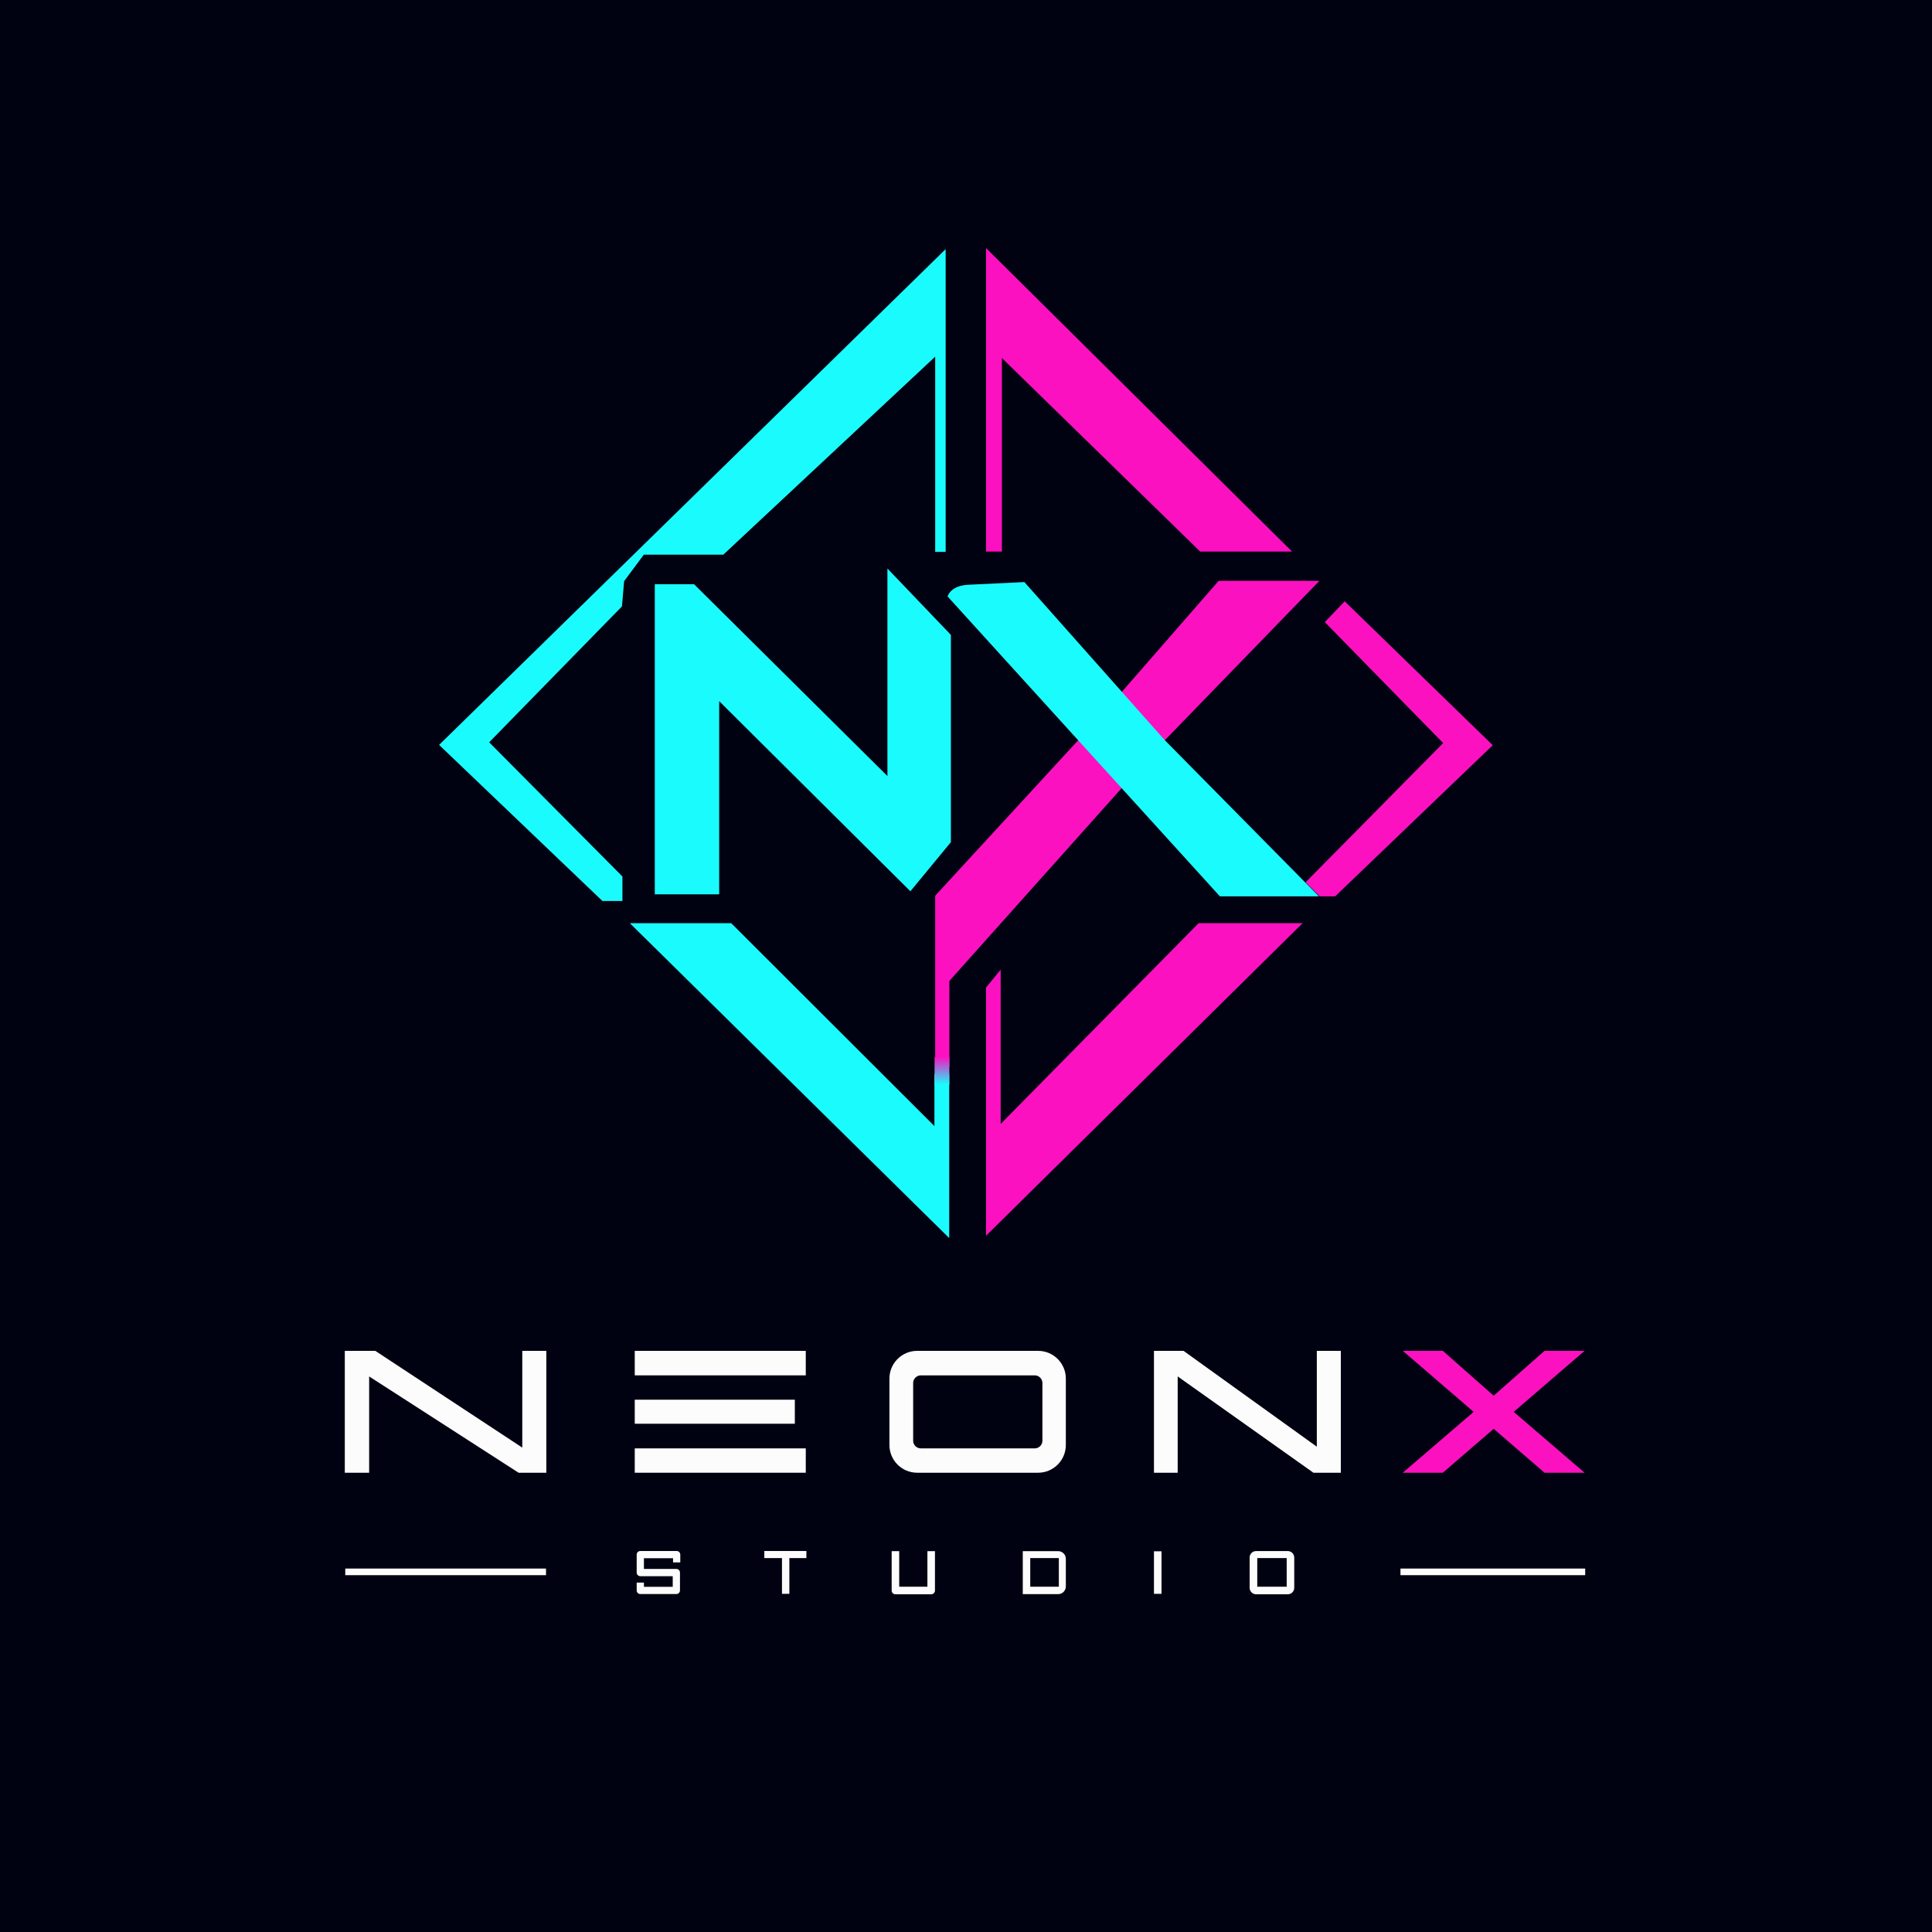
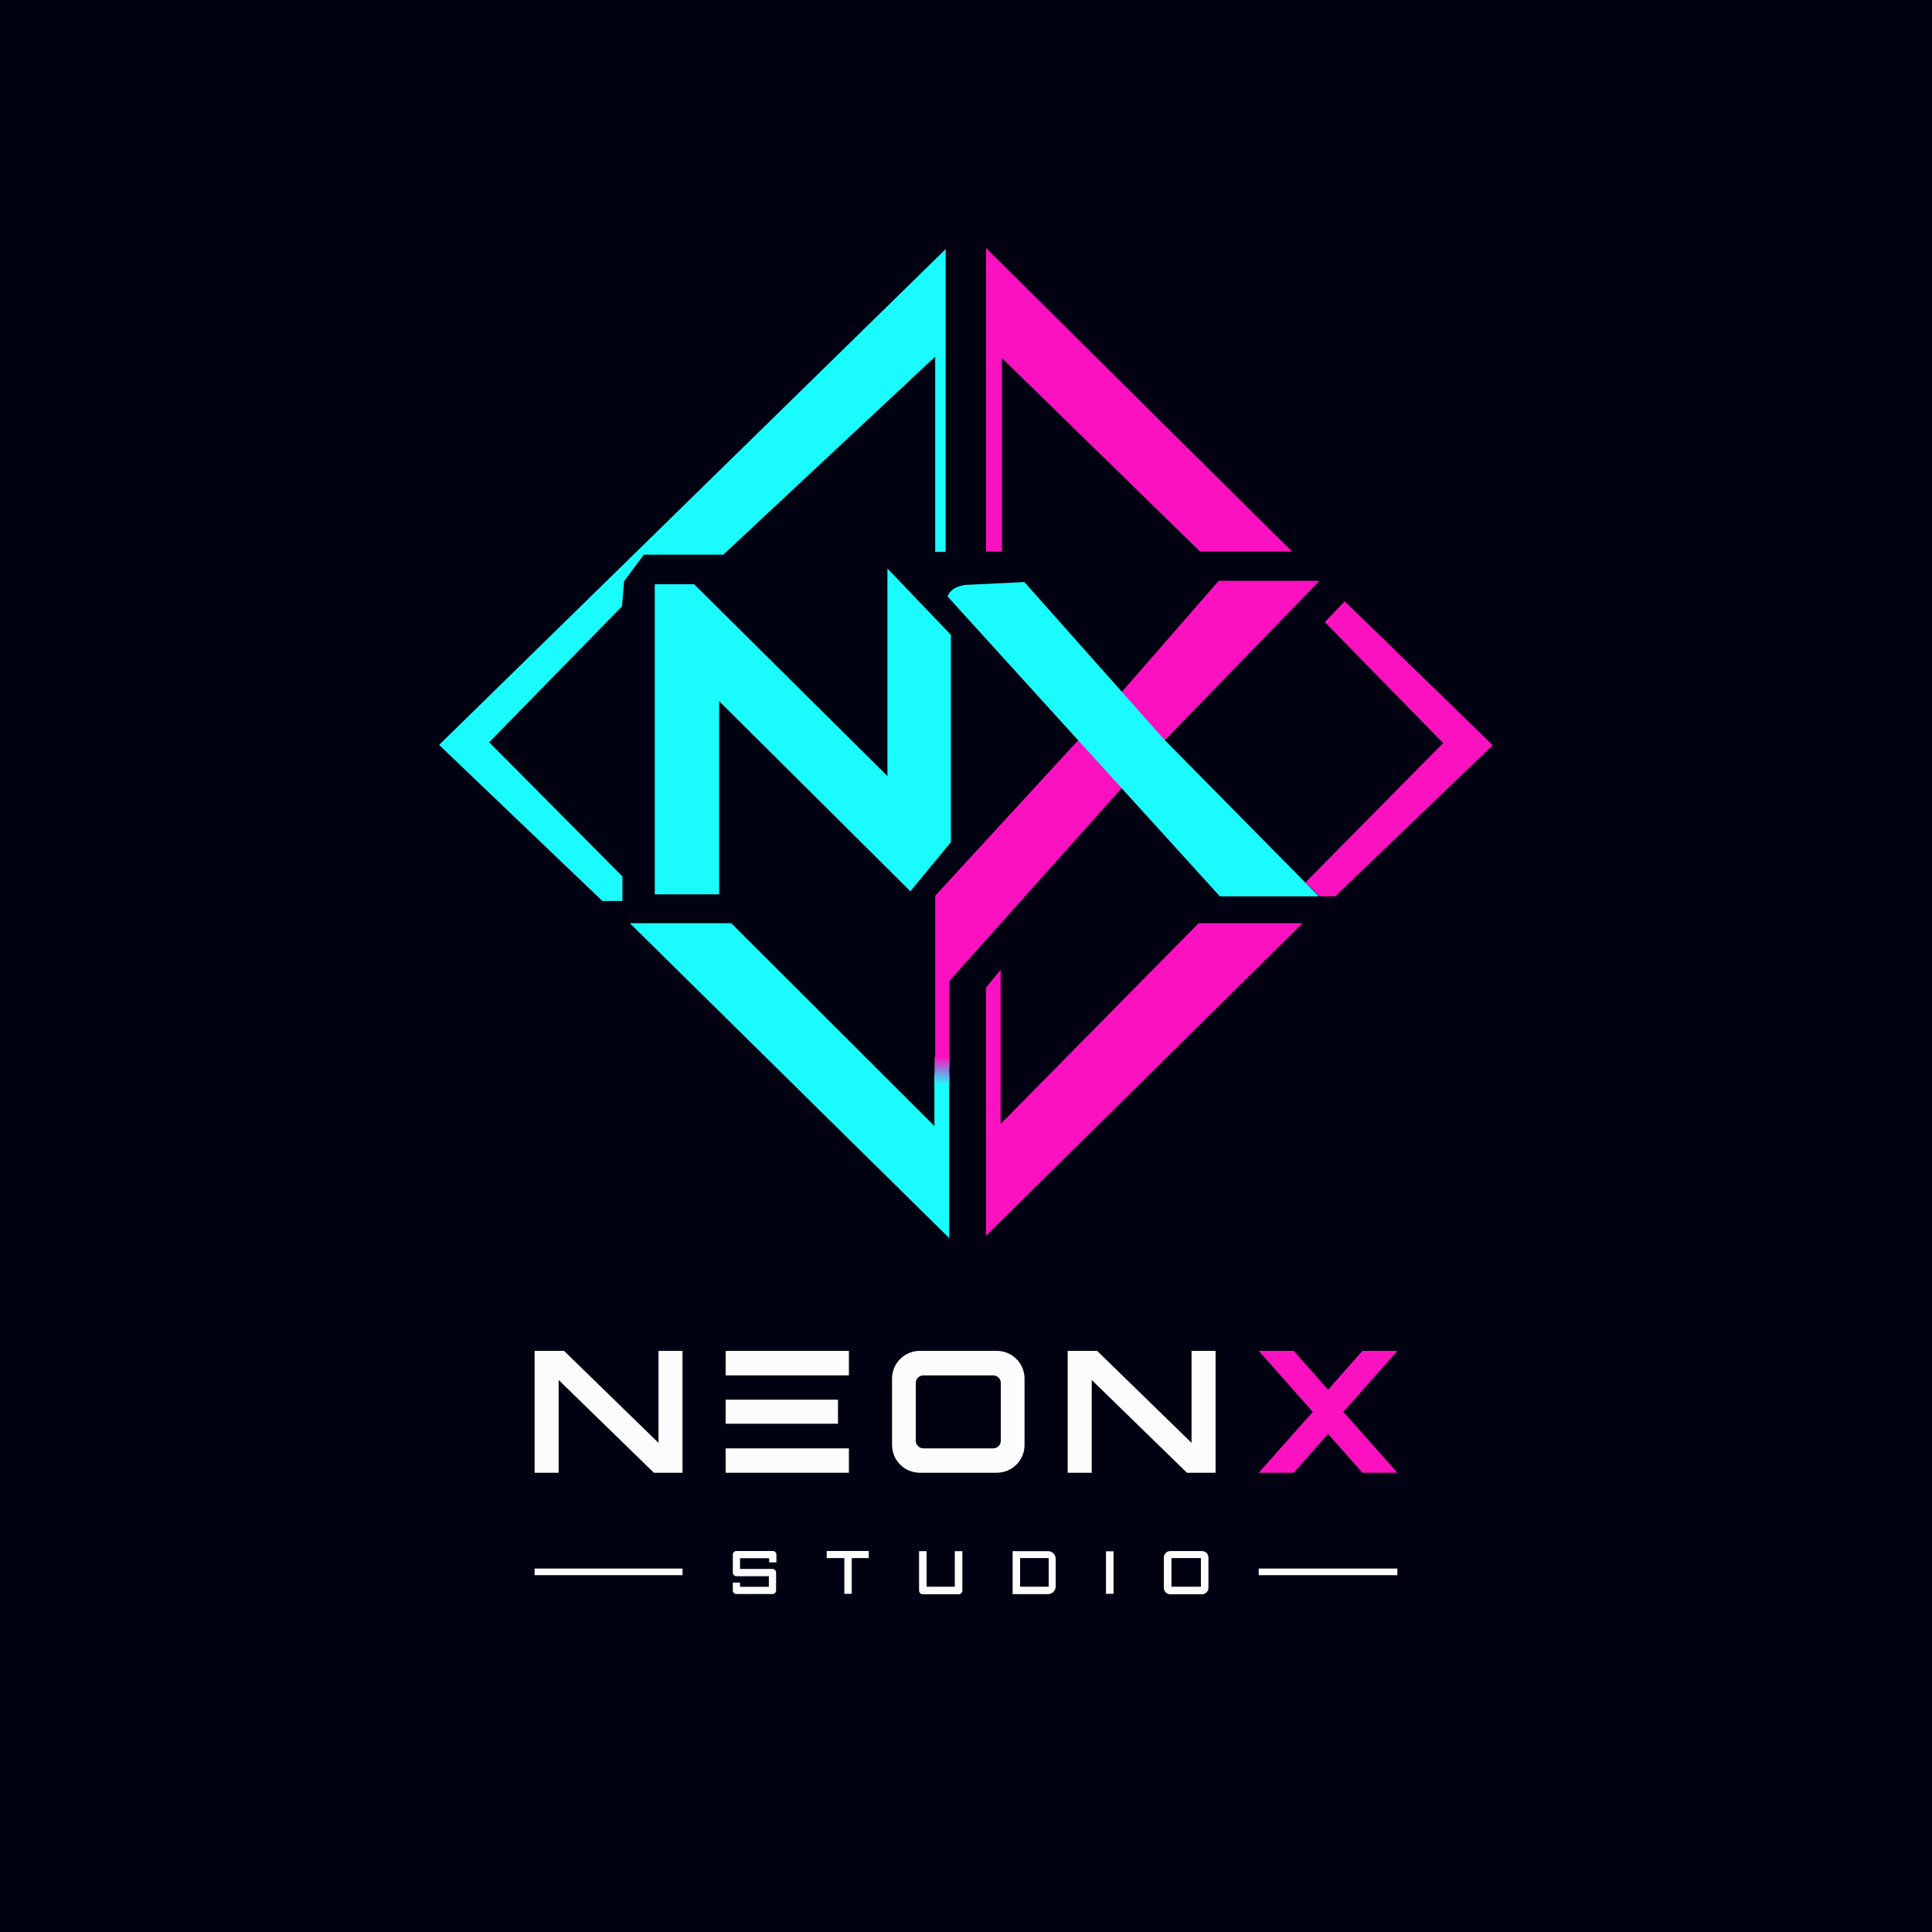
<svg xmlns="http://www.w3.org/2000/svg" width="1254" height="1254" viewBox="0 0 1254 1254">
  <defs>
    <linearGradient id="seam" x1="0" y1="686" x2="0" y2="704" gradientUnits="userSpaceOnUse">
      <stop offset="0" stop-color="#FC11C0" />
      <stop offset="1" stop-color="#1AFBFD" />
    </linearGradient>
  </defs>
  <rect width="1254" height="1254" fill="#000211" />
  <g id="mark">
    <g fill="#FC11C0">
      <path d="M640 161V358H650.3V232.4L779 358H838.6Z" />
      <path d="M872.8 390.3L968.9 483.7L866.6 581.8H856.6L847.4 572.7L936.7 482.3L859.9 403.8Z" />
      <path d="M778 599.2L649.5 729.5V629.4L640 641V802.1L845.5 599.2Z" />
      <path d="M791 377L728.2 449L699.7 480.6L607 581.4V692.6H616.2V636.7L728 511.6L756.5 480L856.4 377Z" />
    </g>
    <g fill="#1AFBFD">
      <path d="M613.8 161.7L285 483.5L391 584.8H404V568.9L317.5 481.8L403.7 393.6L405.1 377.2L417.9 360H469.5L607 231.5V358.2H613.8Z" />
      <path d="M408.8 599.2L616.1 803.6V697H606.5V730.9L474.6 599.2Z" />
      <path d="M425 379.2H450.5L576 503.7V369L617.2 412.1V546.6L590.9 578.5L466.8 455.1V580.5H425Z" />
      <path d="M664.9 377.8L627.3 379.6Q617.6 380.6 615 387.1L791.8 581.8H856.1L756.1 480.5Z" />
    </g>
    <rect x="606.6" y="686" width="9.6" height="18" fill="url(#seam)" />
  </g>
  <g id="wordmark" fill="#FDFCFC">
-     <path d="M223.8 876.8H243.6L339 939.6V876.8H354.6V955.9H336.6L239.6 893.4V955.9H223.8Z" />
-     <path d="M412 876.8H523V892.7H412ZM412 908.5H515.9V924.1H412ZM412 940.1H523V955.9H412Z" />
-     <path fill-rule="evenodd" d="M595.3 876.8H673.8A18 18 0 0 1 691.8 894.8V937.9A18 18 0 0 1 673.8 955.9H595.3A18 18 0 0 1 577.3 937.9V894.8A18 18 0 0 1 595.3 876.8ZM597.7 892.7A5 5 0 0 0 592.7 897.7V935.1A5 5 0 0 0 597.7 940.1H671.6A5 5 0 0 0 676.6 935.1V897.7A5 5 0 0 0 671.6 892.7Z" />
-     <path d="M749 876.8H768.2L854.7 939V876.8H870.3V955.9H852.5L764.4 893.4V955.9H749Z" />
-     <path fill="#FC11C0" d="M910.5 876.8L956.5 916.4L910.5 955.9H936.5L969.5 927.4L1002.5 955.9H1028.5L982.5 916.4L1028.5 876.8H1002.5L969.5 905.9L936.5 876.8Z" />
-     <rect x="224.1" y="1018.1" width="130.3" height="4.3" />
-     <rect x="909" y="1018.1" width="119.9" height="4.3" />
+     <path d="M347 876.8H366.1L427.4 936.5V876.8H443V955.9H424.4L362.6 895.7V955.9H347Z" />
+     <path d="M471 876.8H551V892.7H471ZM471 908.5H543.9V924.1H471ZM471 940.1H551V955.9H471Z" />
+     <path fill-rule="evenodd" d="M597 876.8H647A18 18 0 0 1 665 894.8V937.9A18 18 0 0 1 647 955.9H597A18 18 0 0 1 579 937.9V894.8A18 18 0 0 1 597 876.8ZM599.4 892.7A5 5 0 0 0 594.4 897.7V935.1A5 5 0 0 0 599.4 940.1H644.6A5 5 0 0 0 649.6 935.1V897.7A5 5 0 0 0 644.6 892.7Z" />
+     <path d="M693 876.8H712.1L773.4 936.5V876.8H789V955.9H770.4L708.6 895.7V955.9H693Z" />
+     <path fill="#FC11C0" d="M817 876.8L852.1 916.4L817 955.9H839.7L862 930.7L884.3 955.9H907L871.9 916.4L907 876.8H884.3L862 902L839.7 876.8Z" />
+     <rect x="347" y="1018.1" width="96" height="4.3" />
+     <rect x="817" y="1018.1" width="90" height="4.3" />
    <g fill="none" stroke="#FDFCFC" stroke-width="4.7" stroke-linejoin="round">
-       <path d="M439.2 1014.1V1009.05H415.6V1020.7H439V1032.3H415.6V1027.2" />
-       <path stroke-width="4.9" d="M581.2 1006.8V1032.35H604.4V1006.8" />
+       <g transform="translate(62.39 0)">
+         <path d="M439.2 1014.1V1009.05H415.6V1020.7H439V1032.3H415.6V1027.2" />
+       </g>
+       <g transform="translate(17.78 0)">
+         <path stroke-width="4.9" d="M581.2 1006.8V1032.35H604.4V1006.8" />
+       </g>
    </g>
-     <path d="M496.1 1006.7H523.4V1011.3H512.35V1034.5H507.55V1011.3H496.1Z" />
-     <path fill-rule="evenodd" d="M663.85 1006.8H686.8A5 5 0 0 1 691.8 1011.8V1029.7A5 5 0 0 1 686.8 1034.7H663.85ZM668.7 1011.3V1029.9H687.25V1011.3Z" />
-     <rect x="749" y="1006.9" width="4.9" height="27.6" />
-     <path fill-rule="evenodd" d="M815.3 1006.75H835.8A4.2 4.2 0 0 1 840.05 1010.95V1030.6A4.2 4.2 0 0 1 835.8 1034.8H815.3A4.2 4.2 0 0 1 811.1 1030.6V1010.95A4.2 4.2 0 0 1 815.3 1006.75ZM816.05 1011.3V1029.9H835.15V1011.3Z" />
+     <g transform="translate(40.49 0)">
+       <path d="M496.1 1006.7H523.4V1011.3H512.35V1034.5H507.55V1011.3H496.1Z" />
+     </g>
+     <g transform="translate(-6.58 0)">
+       <path fill-rule="evenodd" d="M663.85 1006.8H686.8A5 5 0 0 1 691.8 1011.8V1029.7A5 5 0 0 1 686.8 1034.7H663.85ZM668.7 1011.3V1029.9H687.25V1011.3Z" />
+     </g>
+     <g transform="translate(-31.14 0)">
+       <rect x="749" y="1006.9" width="4.9" height="27.6" />
+     </g>
+     <g transform="translate(-55.69 0)">
+       <path fill-rule="evenodd" d="M815.3 1006.75H835.8A4.2 4.2 0 0 1 840.05 1010.95V1030.6A4.2 4.2 0 0 1 835.8 1034.8H815.3A4.2 4.2 0 0 1 811.1 1030.6V1010.95A4.2 4.2 0 0 1 815.3 1006.75ZM816.05 1011.3V1029.9H835.15V1011.3Z" />
+     </g>
  </g>
</svg>
